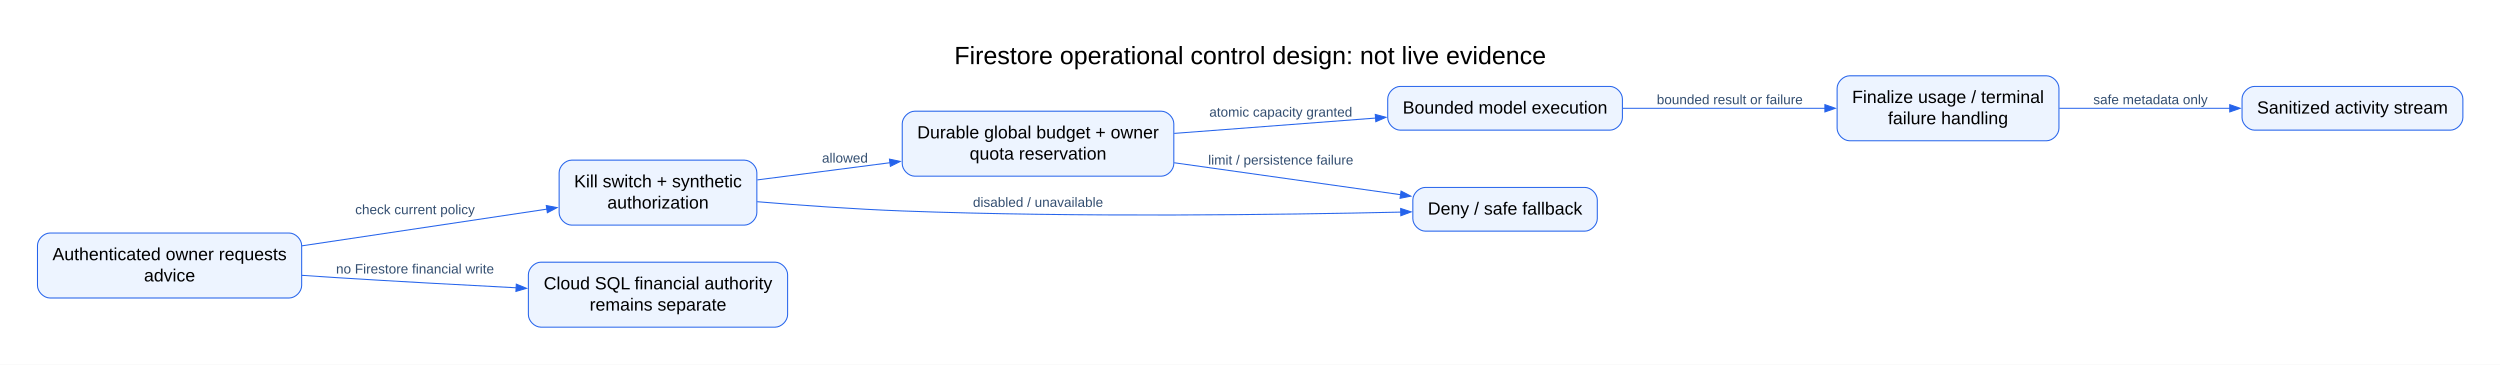
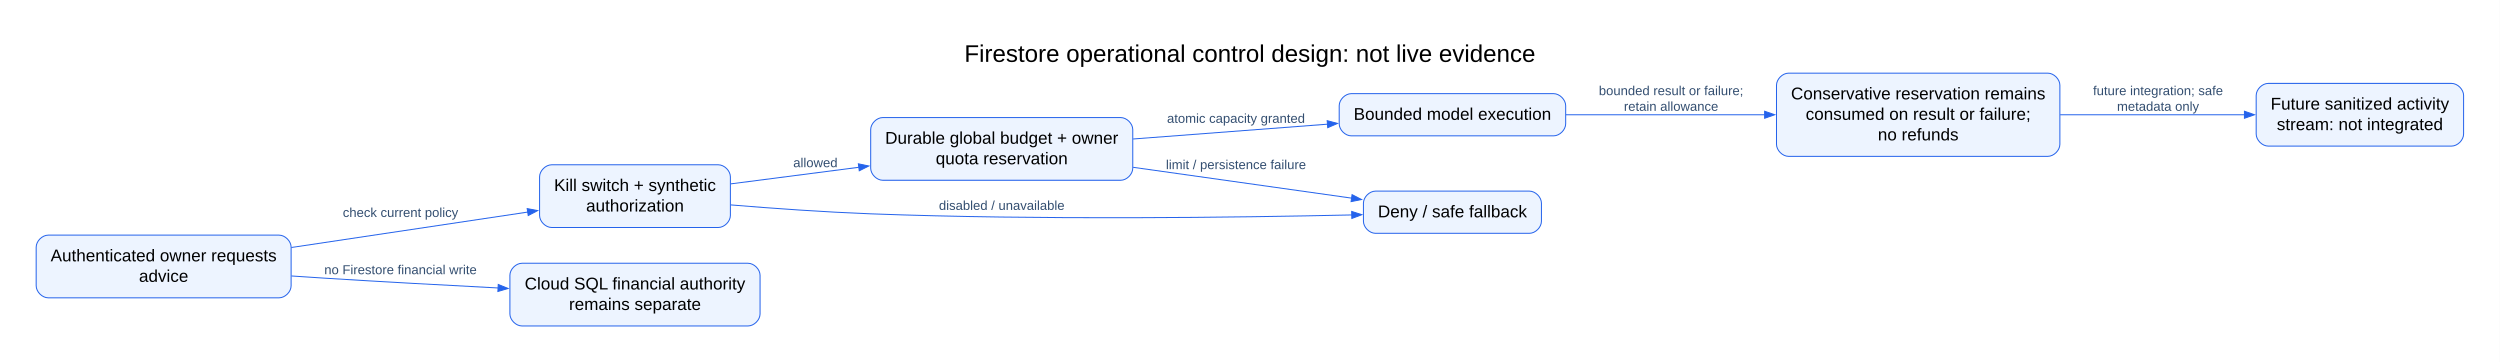
- <svg xmlns="http://www.w3.org/2000/svg" width="2401pt" height="350pt" viewBox="0.00 0.00 2401.00 350.00">
-   <g id="graph0" class="graph" transform="scale(1 1) rotate(0) translate(36 314.2)">
-     <polygon fill="white" stroke="none" points="-36,36 -36,-314.2 2365.35,-314.2 2365.35,36 -36,36" />
-     <text xml:space="preserve" text-anchor="middle" x="1164.67" y="-252.6" font-family="Arial" font-size="24.00">Firestore operational control design: not live evidence</text>
+ <svg xmlns="http://www.w3.org/2000/svg" width="2488pt" height="360pt" viewBox="0.00 0.00 2488.00 360.00">
+   <g id="graph0" class="graph" transform="scale(1 1) rotate(0) translate(36 324.4)">
+     <polygon fill="white" stroke="none" points="-36,36 -36,-324.4 2451.77,-324.4 2451.77,36 -36,36" />
+     <text xml:space="preserve" text-anchor="middle" x="1207.89" y="-262.8" font-family="Arial" font-size="24.00">Firestore operational control design: not live evidence</text>
    <g id="node1" class="node">
      <path fill="#edf4ff" stroke="#2563eb" d="M241.72,-90.4C241.72,-90.4 12,-90.4 12,-90.4 6,-90.4 0,-84.4 0,-78.4 0,-78.4 0,-40 0,-40 0,-34 6,-28 12,-28 12,-28 241.72,-28 241.72,-28 247.72,-28 253.72,-34 253.72,-40 253.72,-40 253.72,-78.4 253.72,-78.4 253.72,-84.4 247.72,-90.4 241.72,-90.4" />
      <text xml:space="preserve" text-anchor="middle" x="126.86" y="-64.3" font-family="Arial" font-size="17.00">Authenticated owner requests</text>
      <text xml:space="preserve" text-anchor="middle" x="126.86" y="-43.9" font-family="Arial" font-size="17.00">advice</text>
    </g>
    <g id="node2" class="node">
      <path fill="#edf4ff" stroke="#2563eb" d="M678.88,-160.4C678.88,-160.4 512.99,-160.4 512.99,-160.4 506.99,-160.4 500.99,-154.4 500.99,-148.4 500.99,-148.4 500.99,-110 500.99,-110 500.99,-104 506.99,-98 512.99,-98 512.99,-98 678.88,-98 678.88,-98 684.88,-98 690.88,-104 690.88,-110 690.88,-110 690.88,-148.4 690.88,-148.4 690.88,-154.4 684.88,-160.4 678.88,-160.4" />
      <text xml:space="preserve" text-anchor="middle" x="595.94" y="-134.3" font-family="Arial" font-size="17.00">Kill switch + synthetic</text>
      <text xml:space="preserve" text-anchor="middle" x="595.94" y="-113.9" font-family="Arial" font-size="17.00">authorization</text>
    </g>
    <g id="edge1" class="edge">
      <path fill="none" stroke="#2563eb" d="M253.95,-78.1C327.68,-89.15 419.69,-102.94 489.54,-113.4" />
      <polygon fill="#2563eb" stroke="#2563eb" points="488.65,-116.81 499.06,-114.83 489.69,-109.89 488.65,-116.81" />
      <text xml:space="preserve" text-anchor="middle" x="362.58" y="-108.46" font-family="Arial" font-size="13.00" fill="#334e70">check current policy</text>
    </g>
    <g id="node7" class="node">
      <path fill="#edf4ff" stroke="#2563eb" d="M708.42,-62.4C708.42,-62.4 483.45,-62.4 483.45,-62.4 477.45,-62.4 471.45,-56.4 471.45,-50.4 471.45,-50.4 471.45,-12 471.45,-12 471.45,-6 477.45,0 483.45,0 483.45,0 708.42,0 708.42,0 714.42,0 720.42,-6 720.42,-12 720.42,-12 720.42,-50.4 720.42,-50.4 720.42,-56.4 714.42,-62.4 708.42,-62.4" />
      <text xml:space="preserve" text-anchor="middle" x="595.94" y="-36.3" font-family="Arial" font-size="17.00">Cloud SQL financial authority</text>
      <text xml:space="preserve" text-anchor="middle" x="595.94" y="-15.9" font-family="Arial" font-size="17.00">remains separate</text>
    </g>
    <g id="edge8" class="edge">
      <path fill="none" stroke="#2563eb" d="M254.01,-49.76C265.07,-49 276.09,-48.27 286.72,-47.6 343.39,-44.02 405.95,-40.6 459.82,-37.81" />
      <polygon fill="#2563eb" stroke="#2563eb" points="459.86,-41.31 469.66,-37.3 459.5,-34.32 459.86,-41.31" />
      <text xml:space="preserve" text-anchor="middle" x="362.58" y="-51.5" font-family="Arial" font-size="13.00" fill="#334e70">no Firestore financial write</text>
    </g>
    <g id="node3" class="node">
      <path fill="#edf4ff" stroke="#2563eb" d="M1079.33,-207.4C1079.33,-207.4 842.51,-207.4 842.51,-207.4 836.51,-207.4 830.51,-201.4 830.51,-195.4 830.51,-195.4 830.51,-157 830.51,-157 830.51,-151 836.51,-145 842.51,-145 842.51,-145 1079.33,-145 1079.33,-145 1085.33,-145 1091.33,-151 1091.33,-157 1091.33,-157 1091.33,-195.4 1091.33,-195.4 1091.33,-201.4 1085.33,-207.4 1079.33,-207.4" />
      <text xml:space="preserve" text-anchor="middle" x="960.92" y="-181.3" font-family="Arial" font-size="17.00">Durable global budget + owner</text>
      <text xml:space="preserve" text-anchor="middle" x="960.92" y="-160.9" font-family="Arial" font-size="17.00">quota reservation</text>
    </g>
    <g id="edge2" class="edge">
      <path fill="none" stroke="#2563eb" d="M691.36,-141.43C730.21,-146.46 776.05,-152.39 818.74,-157.92" />
      <polygon fill="#2563eb" stroke="#2563eb" points="818.24,-161.38 828.61,-159.2 819.14,-154.44 818.24,-161.38" />
      <text xml:space="preserve" text-anchor="middle" x="775.47" y="-158.01" font-family="Arial" font-size="13.00" fill="#334e70">allowed</text>
    </g>
    <g id="node8" class="node">
      <path fill="#edf4ff" stroke="#2563eb" d="M1486.04,-134.2C1486.04,-134.2 1332.89,-134.2 1332.89,-134.2 1326.89,-134.2 1320.89,-128.2 1320.89,-122.2 1320.89,-122.2 1320.89,-104.2 1320.89,-104.2 1320.89,-98.2 1326.89,-92.2 1332.89,-92.2 1332.89,-92.2 1486.04,-92.2 1486.04,-92.2 1492.04,-92.2 1498.04,-98.2 1498.04,-104.2 1498.04,-104.2 1498.04,-122.2 1498.04,-122.2 1498.04,-128.2 1492.04,-134.2 1486.04,-134.2" />
      <text xml:space="preserve" text-anchor="middle" x="1409.46" y="-108.1" font-family="Arial" font-size="17.00">Deny / safe fallback</text>
    </g>
    <g id="edge3" class="edge">
      <path fill="none" stroke="#2563eb" d="M691.17,-120.48C733.7,-116.96 784.59,-113.33 830.51,-111.6 998.63,-105.28 1194.45,-107.92 1309.57,-110.5" />
      <polygon fill="#2563eb" stroke="#2563eb" points="1309.2,-113.99 1319.28,-110.72 1309.36,-107 1309.2,-113.99" />
      <text xml:space="preserve" text-anchor="middle" x="960.92" y="-115.5" font-family="Arial" font-size="13.00" fill="#334e70">disabled / unavailable</text>
    </g>
    <g id="node4" class="node">
      <path fill="#edf4ff" stroke="#2563eb" d="M1510.16,-231.2C1510.16,-231.2 1308.77,-231.2 1308.77,-231.2 1302.77,-231.2 1296.77,-225.2 1296.77,-219.2 1296.77,-219.2 1296.77,-201.2 1296.77,-201.2 1296.77,-195.2 1302.77,-189.2 1308.77,-189.2 1308.77,-189.2 1510.16,-189.2 1510.16,-189.2 1516.16,-189.2 1522.16,-195.2 1522.16,-201.2 1522.16,-201.2 1522.16,-219.2 1522.16,-219.2 1522.16,-225.2 1516.16,-231.2 1510.16,-231.2" />
      <text xml:space="preserve" text-anchor="middle" x="1409.46" y="-205.1" font-family="Arial" font-size="17.00">Bounded model execution</text>
    </g>
    <g id="edge4" class="edge">
      <path fill="none" stroke="#2563eb" d="M1091.68,-186.08C1152.64,-190.72 1224.96,-196.23 1285.09,-200.81" />
      <polygon fill="#2563eb" stroke="#2563eb" points="1284.82,-204.3 1295.05,-201.56 1285.35,-197.32 1284.82,-204.3" />
      <text xml:space="preserve" text-anchor="middle" x="1194.05" y="-202.13" font-family="Arial" font-size="13.00" fill="#334e70">atomic capacity granted</text>
    </g>
    <g id="edge5" class="edge">
      <path fill="none" stroke="#2563eb" d="M1091.68,-157.89C1161.03,-148.11 1245.08,-136.25 1309.17,-127.21" />
      <polygon fill="#2563eb" stroke="#2563eb" points="1309.58,-130.69 1318.99,-125.82 1308.6,-123.75 1309.58,-130.69" />
      <text xml:space="preserve" text-anchor="middle" x="1194.05" y="-156.1" font-family="Arial" font-size="13.00" fill="#334e70">limit / persistence failure</text>
    </g>
    <g id="node5" class="node">
-       <path fill="#edf4ff" stroke="#2563eb" d="M1929.41,-241.4C1929.41,-241.4 1740.36,-241.4 1740.36,-241.4 1734.36,-241.4 1728.36,-235.4 1728.36,-229.4 1728.36,-229.4 1728.36,-191 1728.36,-191 1728.36,-185 1734.36,-179 1740.36,-179 1740.36,-179 1929.41,-179 1929.41,-179 1935.41,-179 1941.41,-185 1941.41,-191 1941.41,-191 1941.41,-229.4 1941.41,-229.4 1941.41,-235.4 1935.41,-241.4 1929.41,-241.4" />
-       <text xml:space="preserve" text-anchor="middle" x="1834.89" y="-215.3" font-family="Arial" font-size="17.00">Finalize usage / terminal</text>
-       <text xml:space="preserve" text-anchor="middle" x="1834.89" y="-194.9" font-family="Arial" font-size="17.00">failure handling</text>
+       <path fill="#edf4ff" stroke="#2563eb" d="M2001.99,-251.6C2001.99,-251.6 1743.97,-251.6 1743.97,-251.6 1737.97,-251.6 1731.97,-245.6 1731.97,-239.6 1731.97,-239.6 1731.97,-180.8 1731.97,-180.8 1731.97,-174.8 1737.97,-168.8 1743.97,-168.8 1743.97,-168.8 2001.99,-168.8 2001.99,-168.8 2007.99,-168.8 2013.99,-174.8 2013.99,-180.8 2013.99,-180.8 2013.99,-239.6 2013.99,-239.6 2013.99,-245.6 2007.99,-251.6 2001.99,-251.6" />
+       <text xml:space="preserve" text-anchor="middle" x="1872.98" y="-225.5" font-family="Arial" font-size="17.00">Conservative reservation remains</text>
+       <text xml:space="preserve" text-anchor="middle" x="1872.98" y="-205.1" font-family="Arial" font-size="17.00">consumed on result or failure;</text>
+       <text xml:space="preserve" text-anchor="middle" x="1872.98" y="-184.7" font-family="Arial" font-size="17.00">no refunds</text>
    </g>
    <g id="edge6" class="edge">
-       <path fill="none" stroke="#2563eb" d="M1522.54,-210.2C1582.51,-210.2 1656.3,-210.2 1716.99,-210.2" />
-       <polygon fill="#2563eb" stroke="#2563eb" points="1716.64,-213.7 1726.64,-210.2 1716.64,-206.7 1716.64,-213.7" />
-       <text xml:space="preserve" text-anchor="middle" x="1625.26" y="-214.1" font-family="Arial" font-size="13.00" fill="#334e70">bounded result or failure</text>
+       <path fill="none" stroke="#2563eb" d="M1522.48,-210.2C1581.88,-210.2 1655.7,-210.2 1720.17,-210.2" />
+       <polygon fill="#2563eb" stroke="#2563eb" points="1720.17,-213.7 1730.17,-210.2 1720.17,-206.7 1720.17,-213.7" />
+       <text xml:space="preserve" text-anchor="middle" x="1627.06" y="-229.7" font-family="Arial" font-size="13.00" fill="#334e70">bounded result or failure;</text>
+       <text xml:space="preserve" text-anchor="middle" x="1627.06" y="-214.1" font-family="Arial" font-size="13.00" fill="#334e70">retain allowance</text>
    </g>
    <g id="node6" class="node">
-       <path fill="#edf4ff" stroke="#2563eb" d="M2317.35,-231.2C2317.35,-231.2 2129.26,-231.2 2129.26,-231.2 2123.26,-231.2 2117.26,-225.2 2117.26,-219.2 2117.26,-219.2 2117.26,-201.2 2117.26,-201.2 2117.26,-195.2 2123.26,-189.2 2129.26,-189.2 2129.26,-189.2 2317.35,-189.2 2317.35,-189.2 2323.35,-189.2 2329.35,-195.2 2329.35,-201.2 2329.35,-201.2 2329.35,-219.2 2329.35,-219.2 2329.35,-225.2 2323.35,-231.2 2317.35,-231.2" />
-       <text xml:space="preserve" text-anchor="middle" x="2223.3" y="-205.1" font-family="Arial" font-size="17.00">Sanitized activity stream</text>
+       <path fill="#edf4ff" stroke="#2563eb" d="M2403.77,-241.4C2403.77,-241.4 2221.35,-241.4 2221.35,-241.4 2215.35,-241.4 2209.35,-235.4 2209.35,-229.4 2209.35,-229.4 2209.35,-191 2209.35,-191 2209.35,-185 2215.35,-179 2221.35,-179 2221.35,-179 2403.77,-179 2403.77,-179 2409.77,-179 2415.77,-185 2415.77,-191 2415.77,-191 2415.77,-229.4 2415.77,-229.4 2415.77,-235.4 2409.77,-241.4 2403.77,-241.4" />
+       <text xml:space="preserve" text-anchor="middle" x="2312.56" y="-215.3" font-family="Arial" font-size="17.00">Future sanitized activity</text>
+       <text xml:space="preserve" text-anchor="middle" x="2312.56" y="-194.9" font-family="Arial" font-size="17.00">stream: not integrated</text>
    </g>
    <g id="edge7" class="edge">
-       <path fill="none" stroke="#2563eb" d="M1941.73,-210.2C1992.52,-210.2 2053.52,-210.2 2105.65,-210.2" />
-       <polygon fill="#2563eb" stroke="#2563eb" points="2105.46,-213.7 2115.46,-210.2 2105.46,-206.7 2105.46,-213.7" />
-       <text xml:space="preserve" text-anchor="middle" x="2029.33" y="-214.1" font-family="Arial" font-size="13.00" fill="#334e70">safe metadata only</text>
+       <path fill="none" stroke="#2563eb" d="M2014.24,-210.2C2073.52,-210.2 2141.68,-210.2 2197.77,-210.2" />
+       <polygon fill="#2563eb" stroke="#2563eb" points="2197.67,-213.7 2207.67,-210.2 2197.67,-206.7 2197.67,-213.7" />
+       <text xml:space="preserve" text-anchor="middle" x="2111.67" y="-229.7" font-family="Arial" font-size="13.00" fill="#334e70">future integration; safe</text>
+       <text xml:space="preserve" text-anchor="middle" x="2111.67" y="-214.1" font-family="Arial" font-size="13.00" fill="#334e70">metadata only</text>
    </g>
  </g>
</svg>
